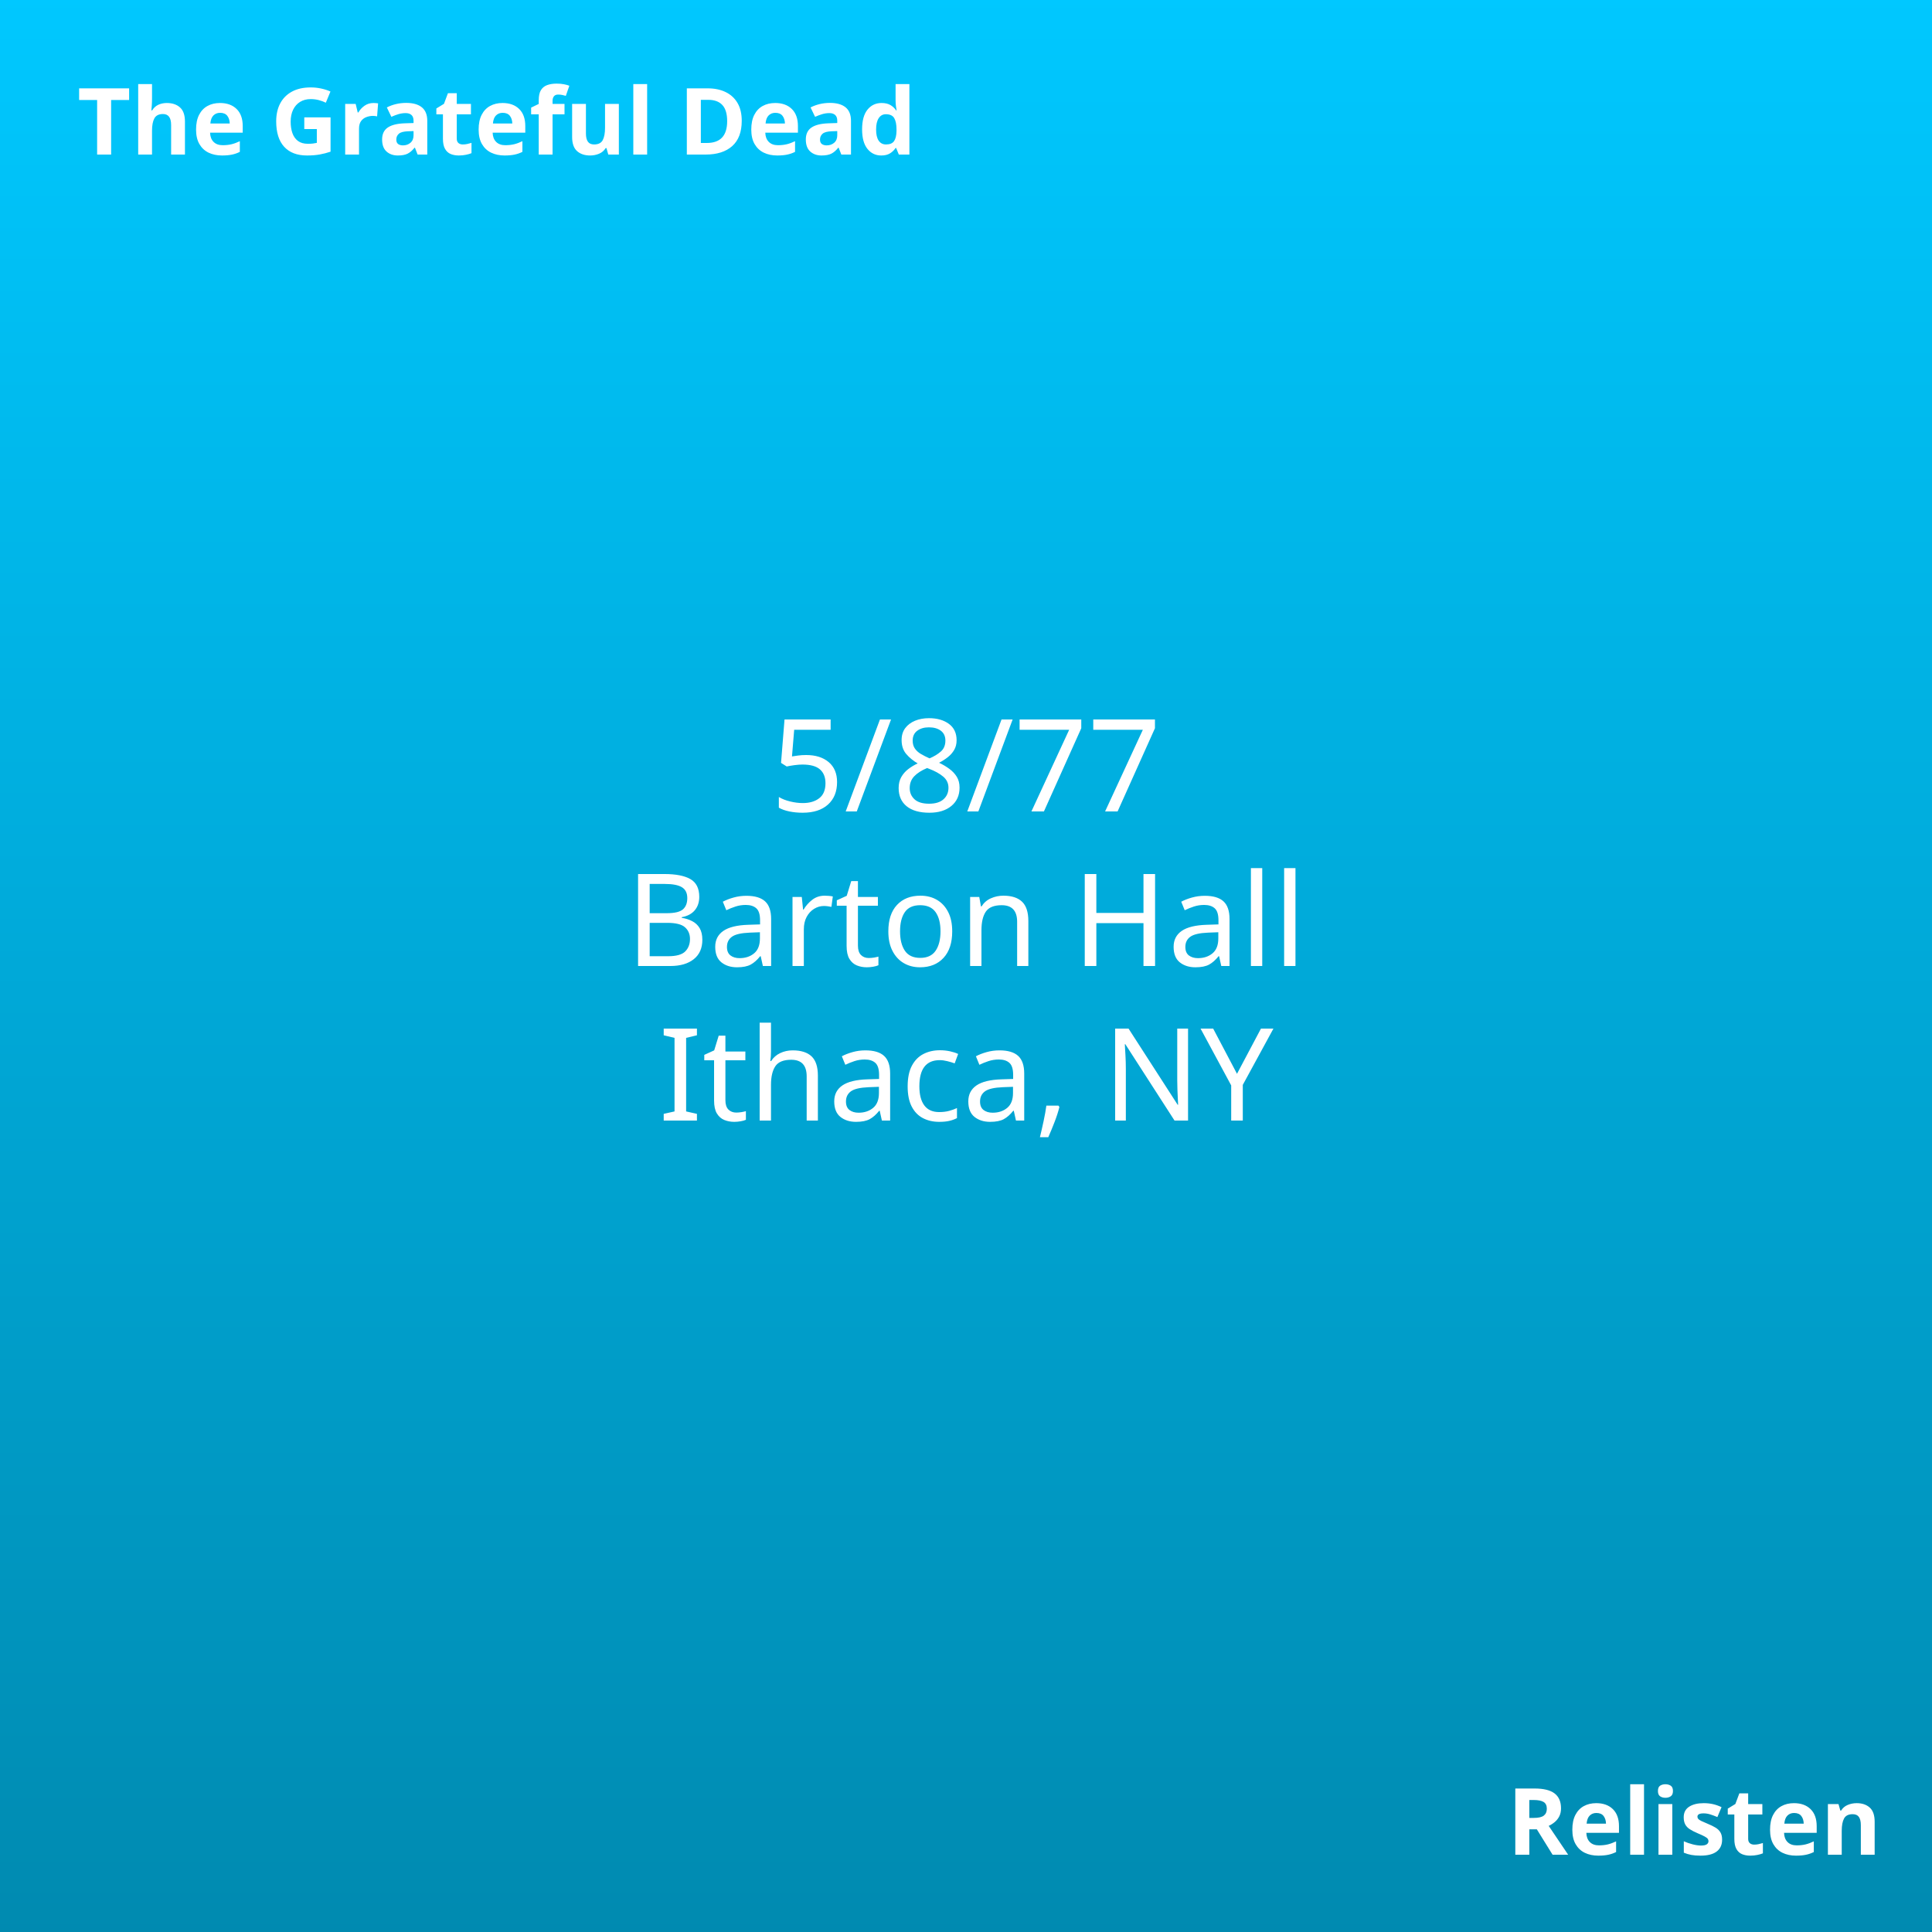
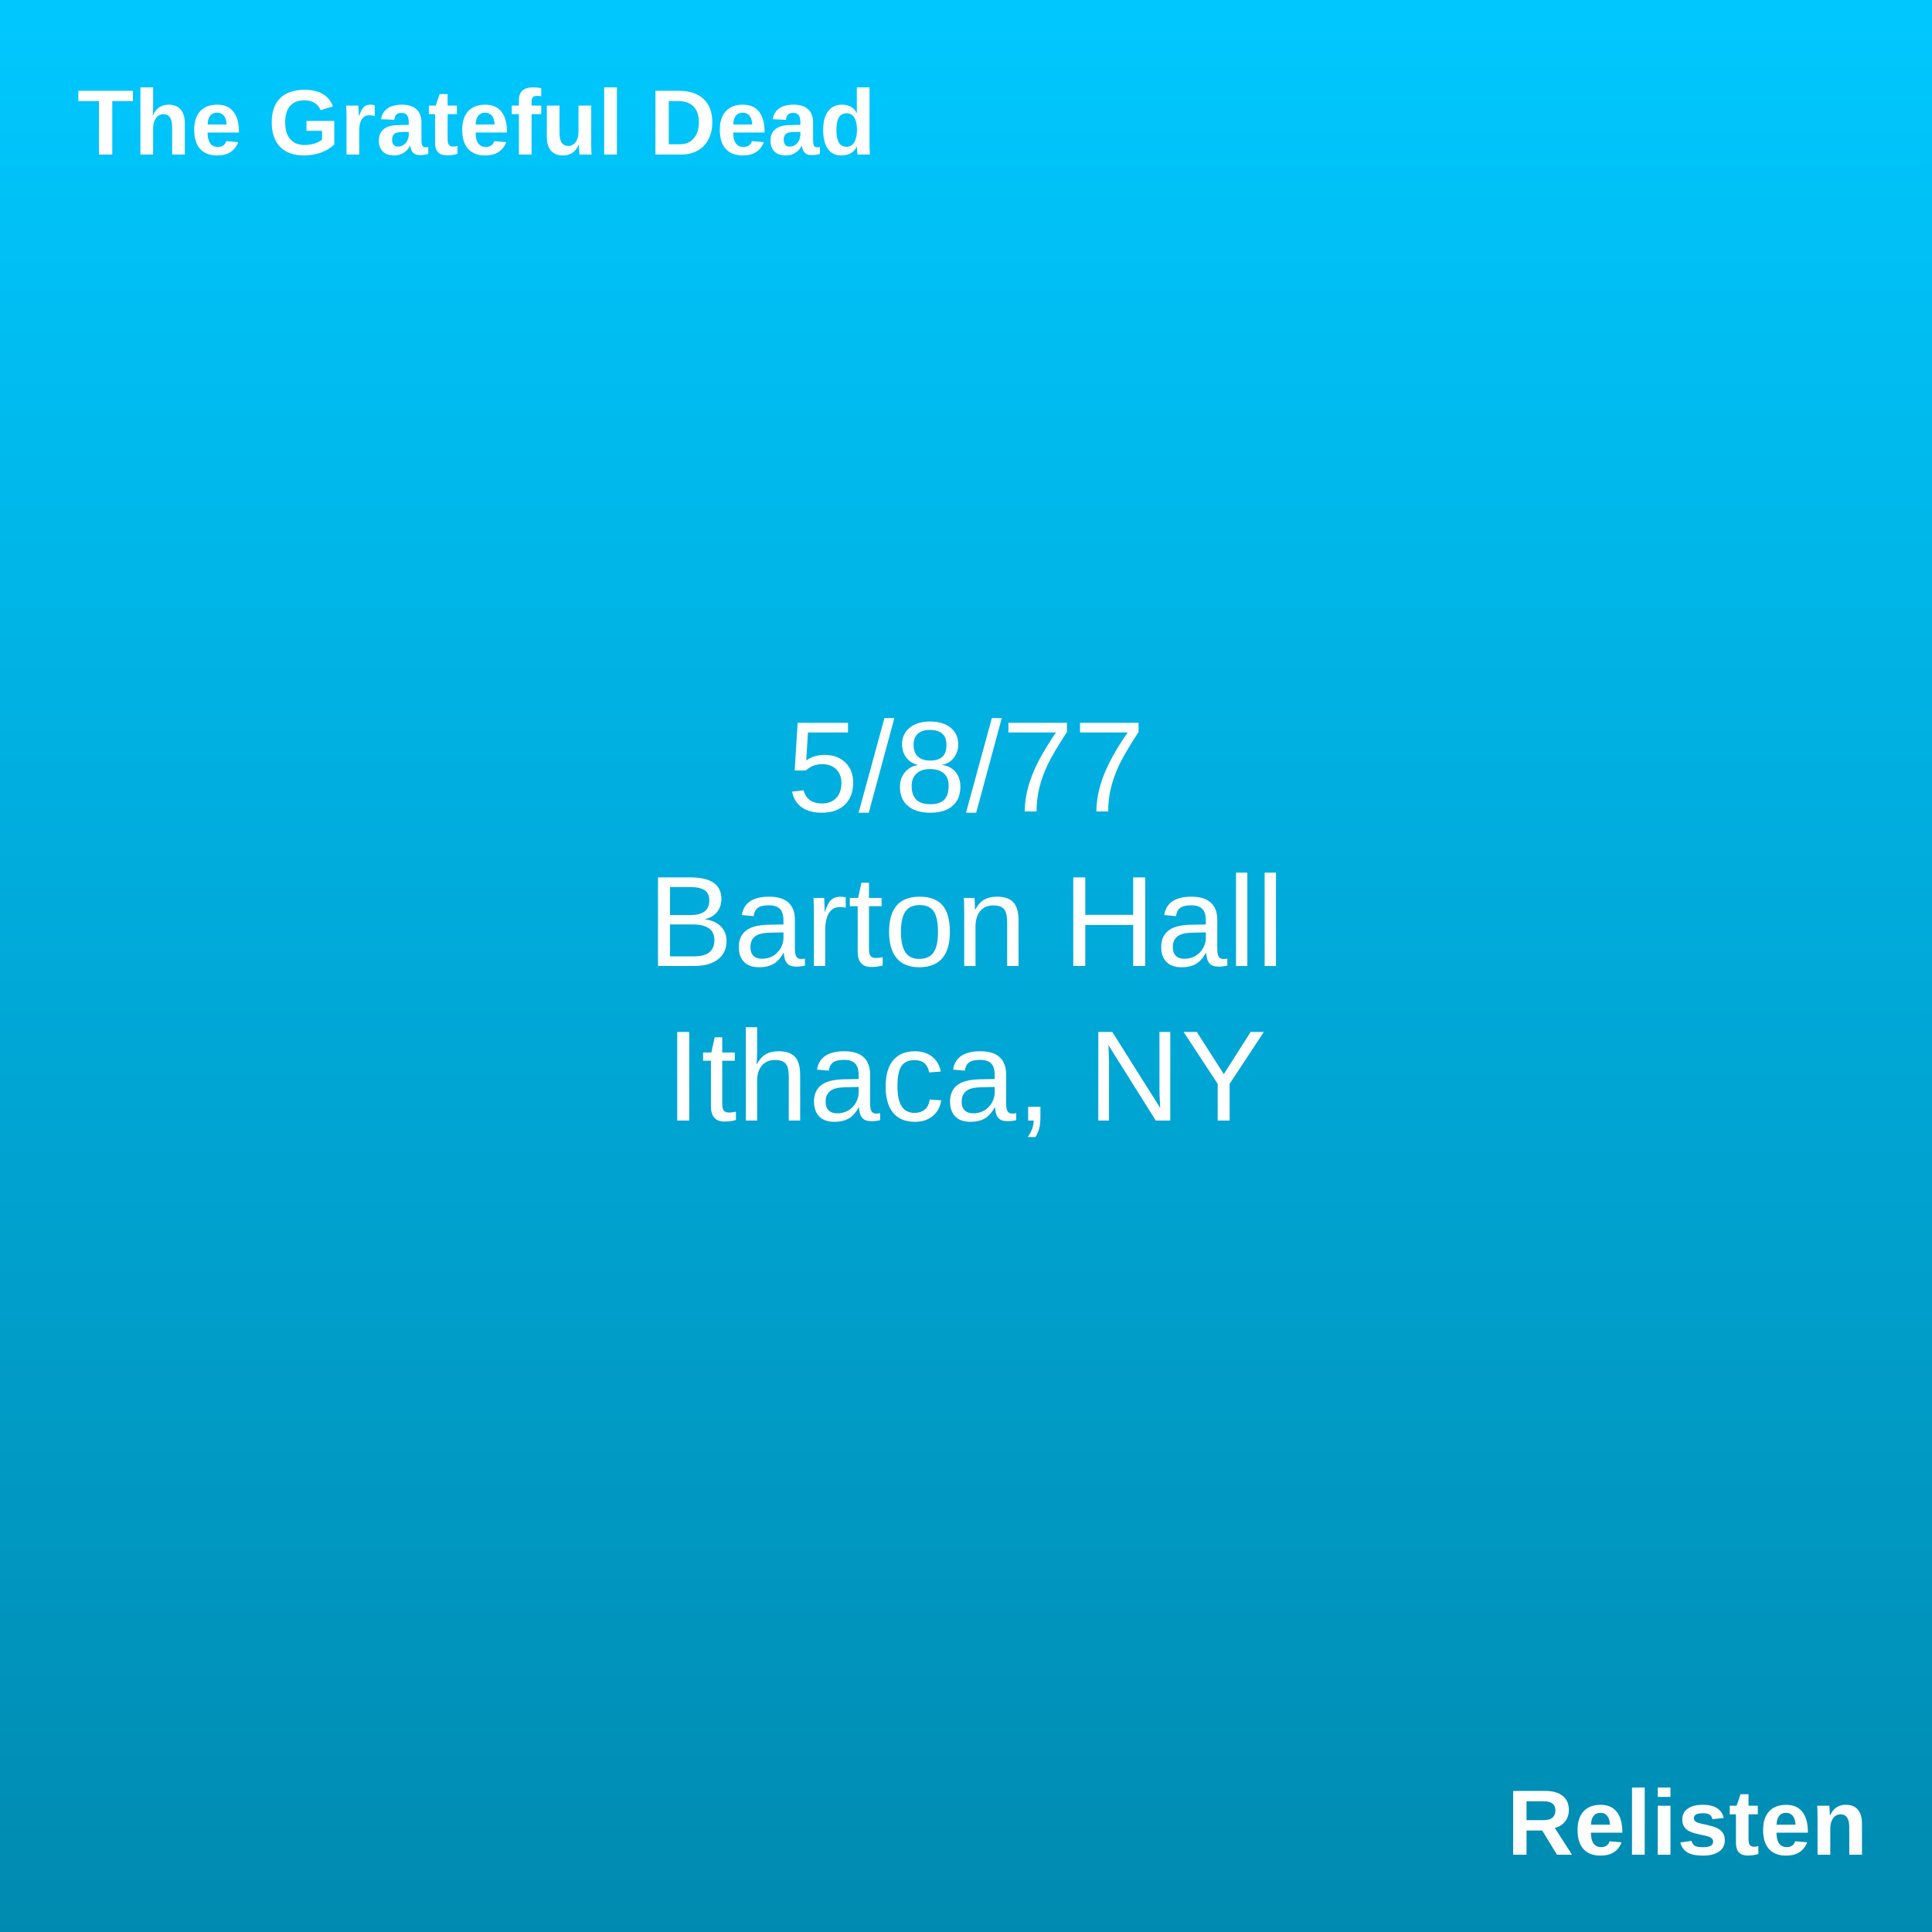
<svg xmlns="http://www.w3.org/2000/svg" xmlns:xlink="http://www.w3.org/1999/xlink" width="1500px" height="1500px" viewBox="0 0 1500 1500" version="1.1">
  <defs>
    <linearGradient x1="50%" y1="0%" x2="50%" y2="100%" id="linearGradient-1">
      <stop stop-color="#00C8FF" offset="0%" />
      <stop stop-color="#00ACDC" offset="45.158%" />
      <stop stop-color="#008AB0" offset="100%" />
    </linearGradient>
    <rect id="path-2" x="0" y="0" width="1500" height="1500" />
    <mask id="mask-3" maskContentUnits="userSpaceOnUse" maskUnits="objectBoundingBox" x="0" y="0" width="1500" height="1500" fill="white">
      <use xlink:href="#path-2" />
    </mask>
  </defs>
  <g id="Page-1" stroke="none" stroke-width="1" fill="none" fill-rule="evenodd">
    <use id="Rectangle" mask="url(#mask-3)" fill="url(#linearGradient-1)" xlink:href="#path-2" />
-     <text id="Re" font-family="SFUIDisplay-Bold, SF UI Display" font-size="72" font-weight="bold" fill="#FFFFFF">
+     <text id="Re" font-family="Arial, sans-serif" font-size="72" font-weight="bold" fill="#FFFFFF">
      <tspan x="60" y="120">The Grateful Dead</tspan>
      <tspan x="1170" y="1440">Relisten</tspan>
    </text>
-     <text x="50%" y="42%" font-size="100" fill="white" text-anchor="middle" alignment-baseline="central" font-family="SFUIDisplay-Bold, SF UI Display">
+     <text x="50%" y="42%" font-size="100" fill="white" text-anchor="middle" alignment-baseline="central" font-family="Arial, sans-serif">
      <tspan>5/8/77</tspan>
    </text>
-     <text x="50%" y="50%" font-size="100" fill="white" text-anchor="middle" alignment-baseline="central" font-family="SFUIDisplay-Bold, SF UI Display">
+     <text x="50%" y="50%" font-size="100" fill="white" text-anchor="middle" alignment-baseline="central" font-family="Arial, sans-serif">
      <tspan>Barton Hall</tspan>
    </text>
-     <text x="50%" y="58%" font-size="100" fill="white" text-anchor="middle" alignment-baseline="central" font-family="SFUIDisplay-Bold, SF UI Display">
+     <text x="50%" y="58%" font-size="100" fill="white" text-anchor="middle" alignment-baseline="central" font-family="Arial, sans-serif">
      <tspan>Ithaca, NY</tspan>
    </text>
  </g>
-   <style type="text/css">
-         @font-face {
-           font-family: 'SFUIDisplay-Bold';
-           src: url('https://cdn.rawgit.com/zezic/iamripfrontend/86bf0d3a/fonts/SFUIDisplay-Bold.woff');
-         }
-     </style>
</svg>
